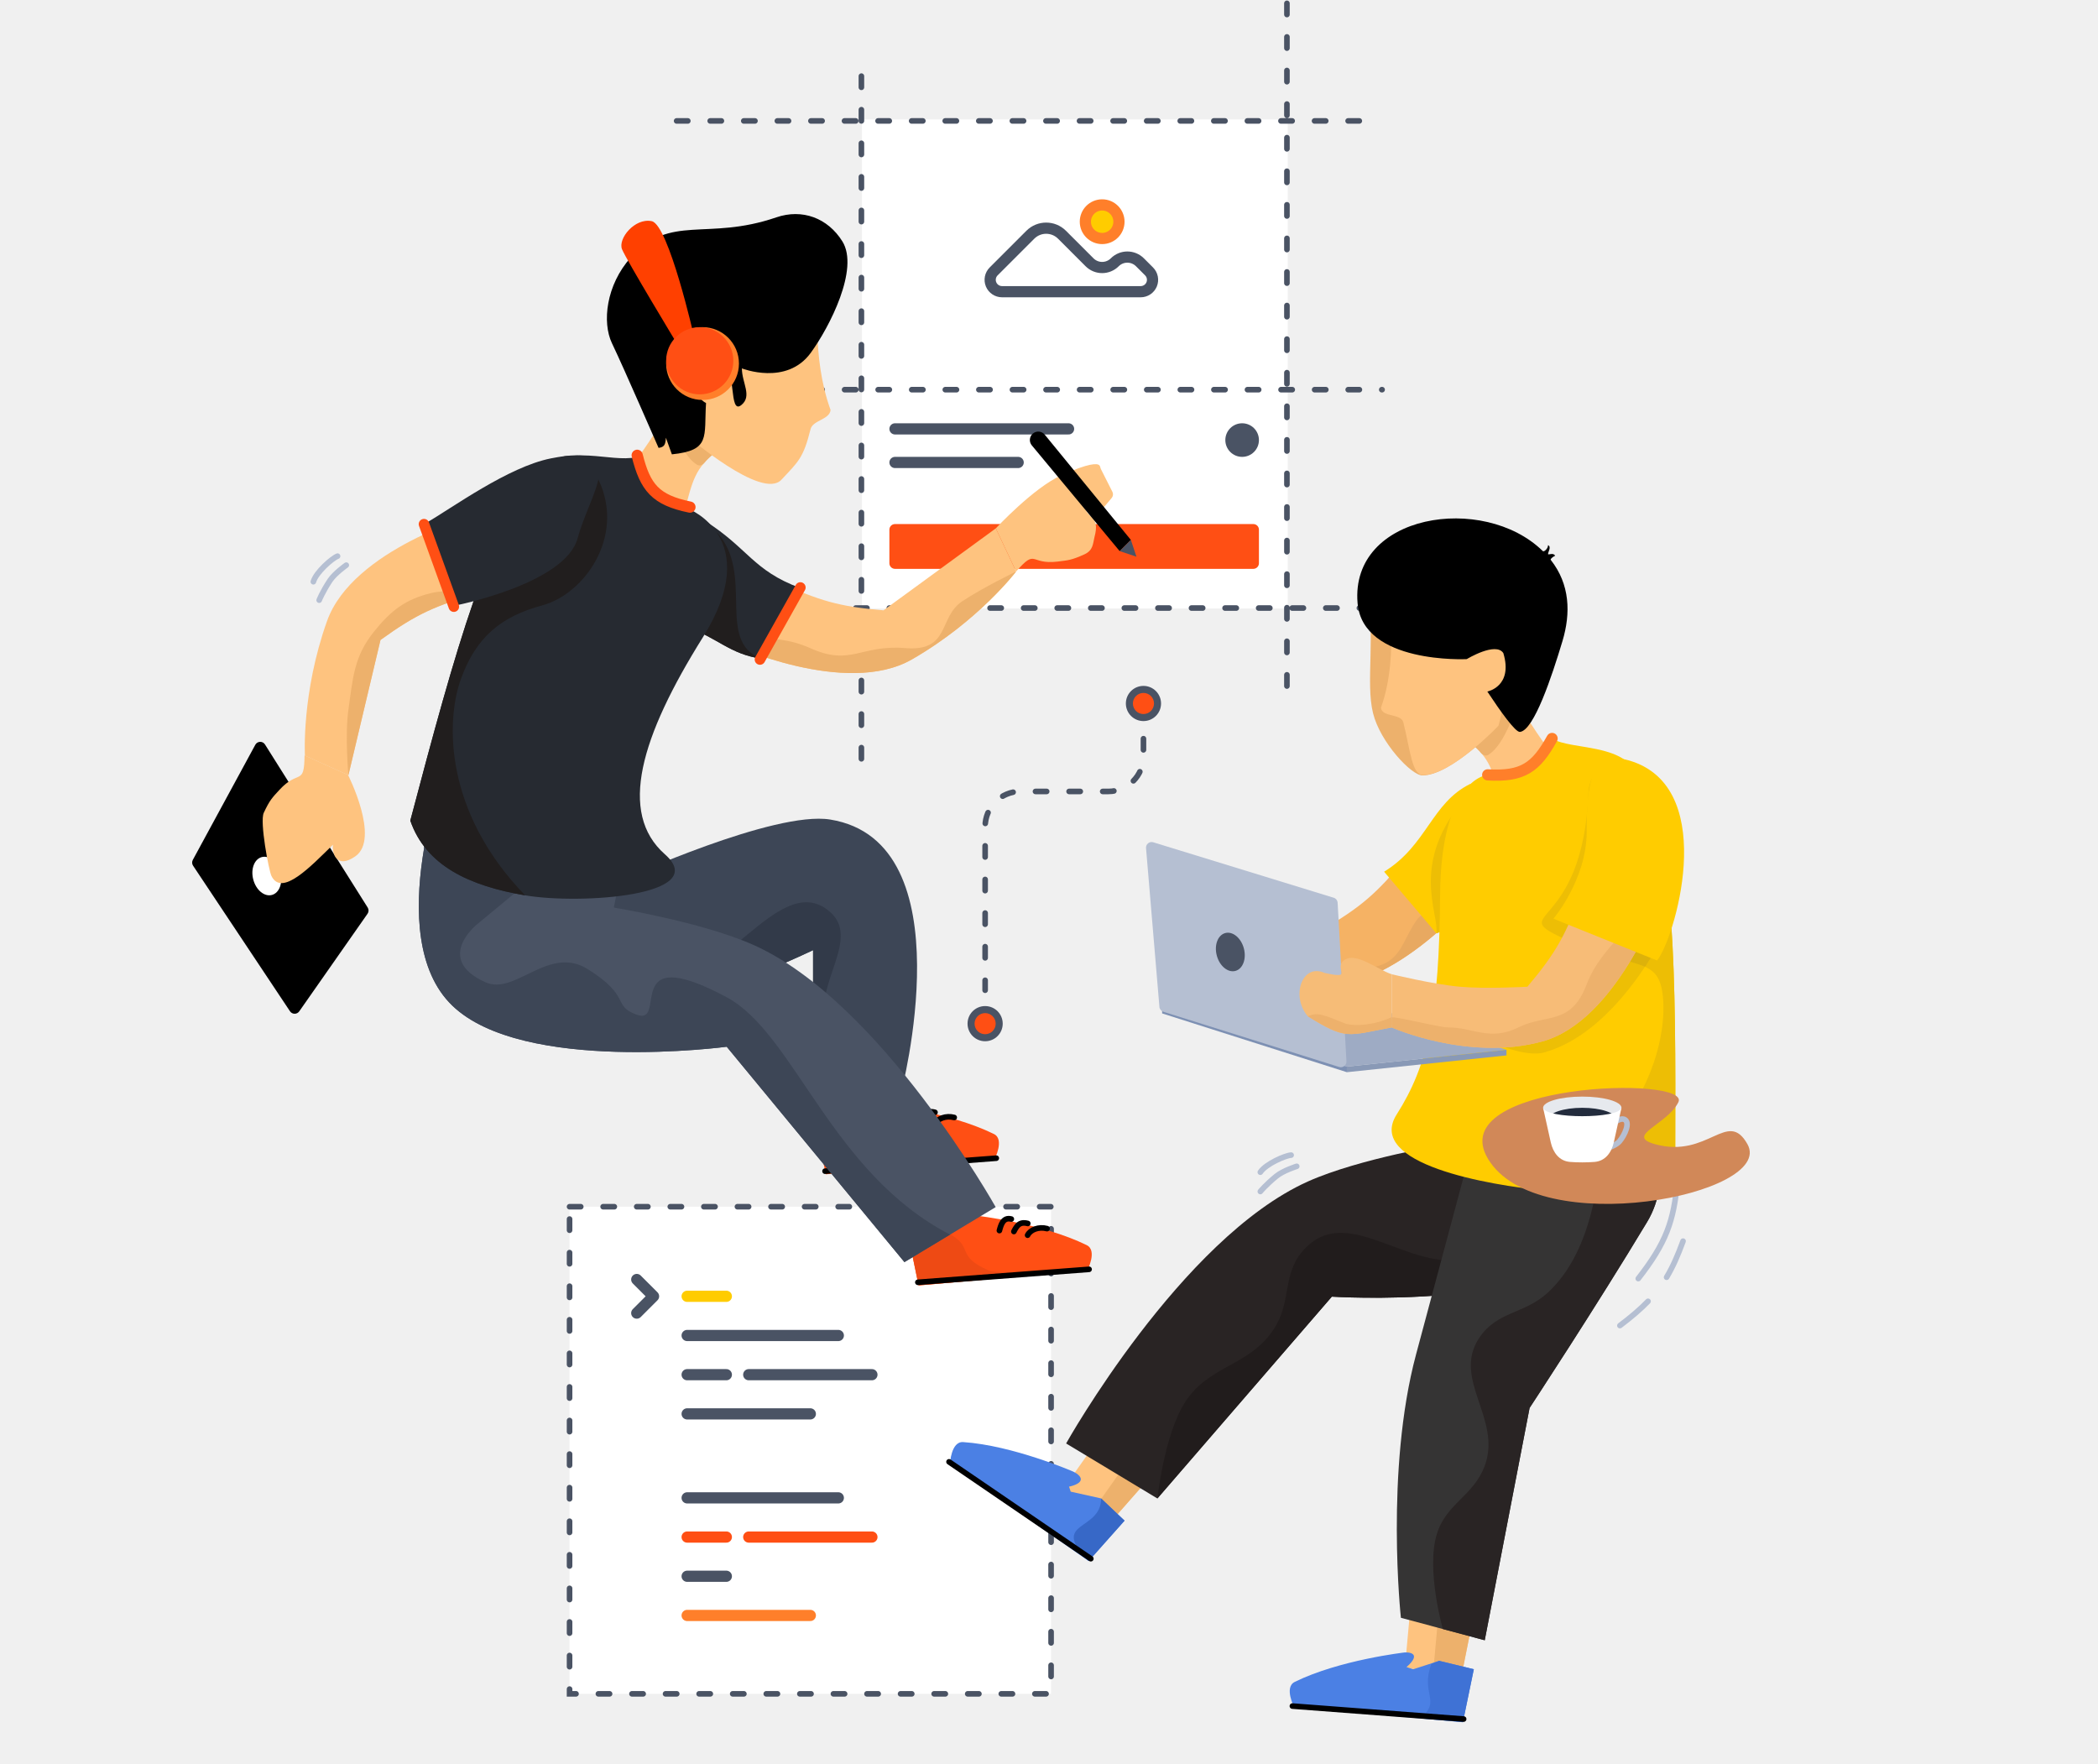
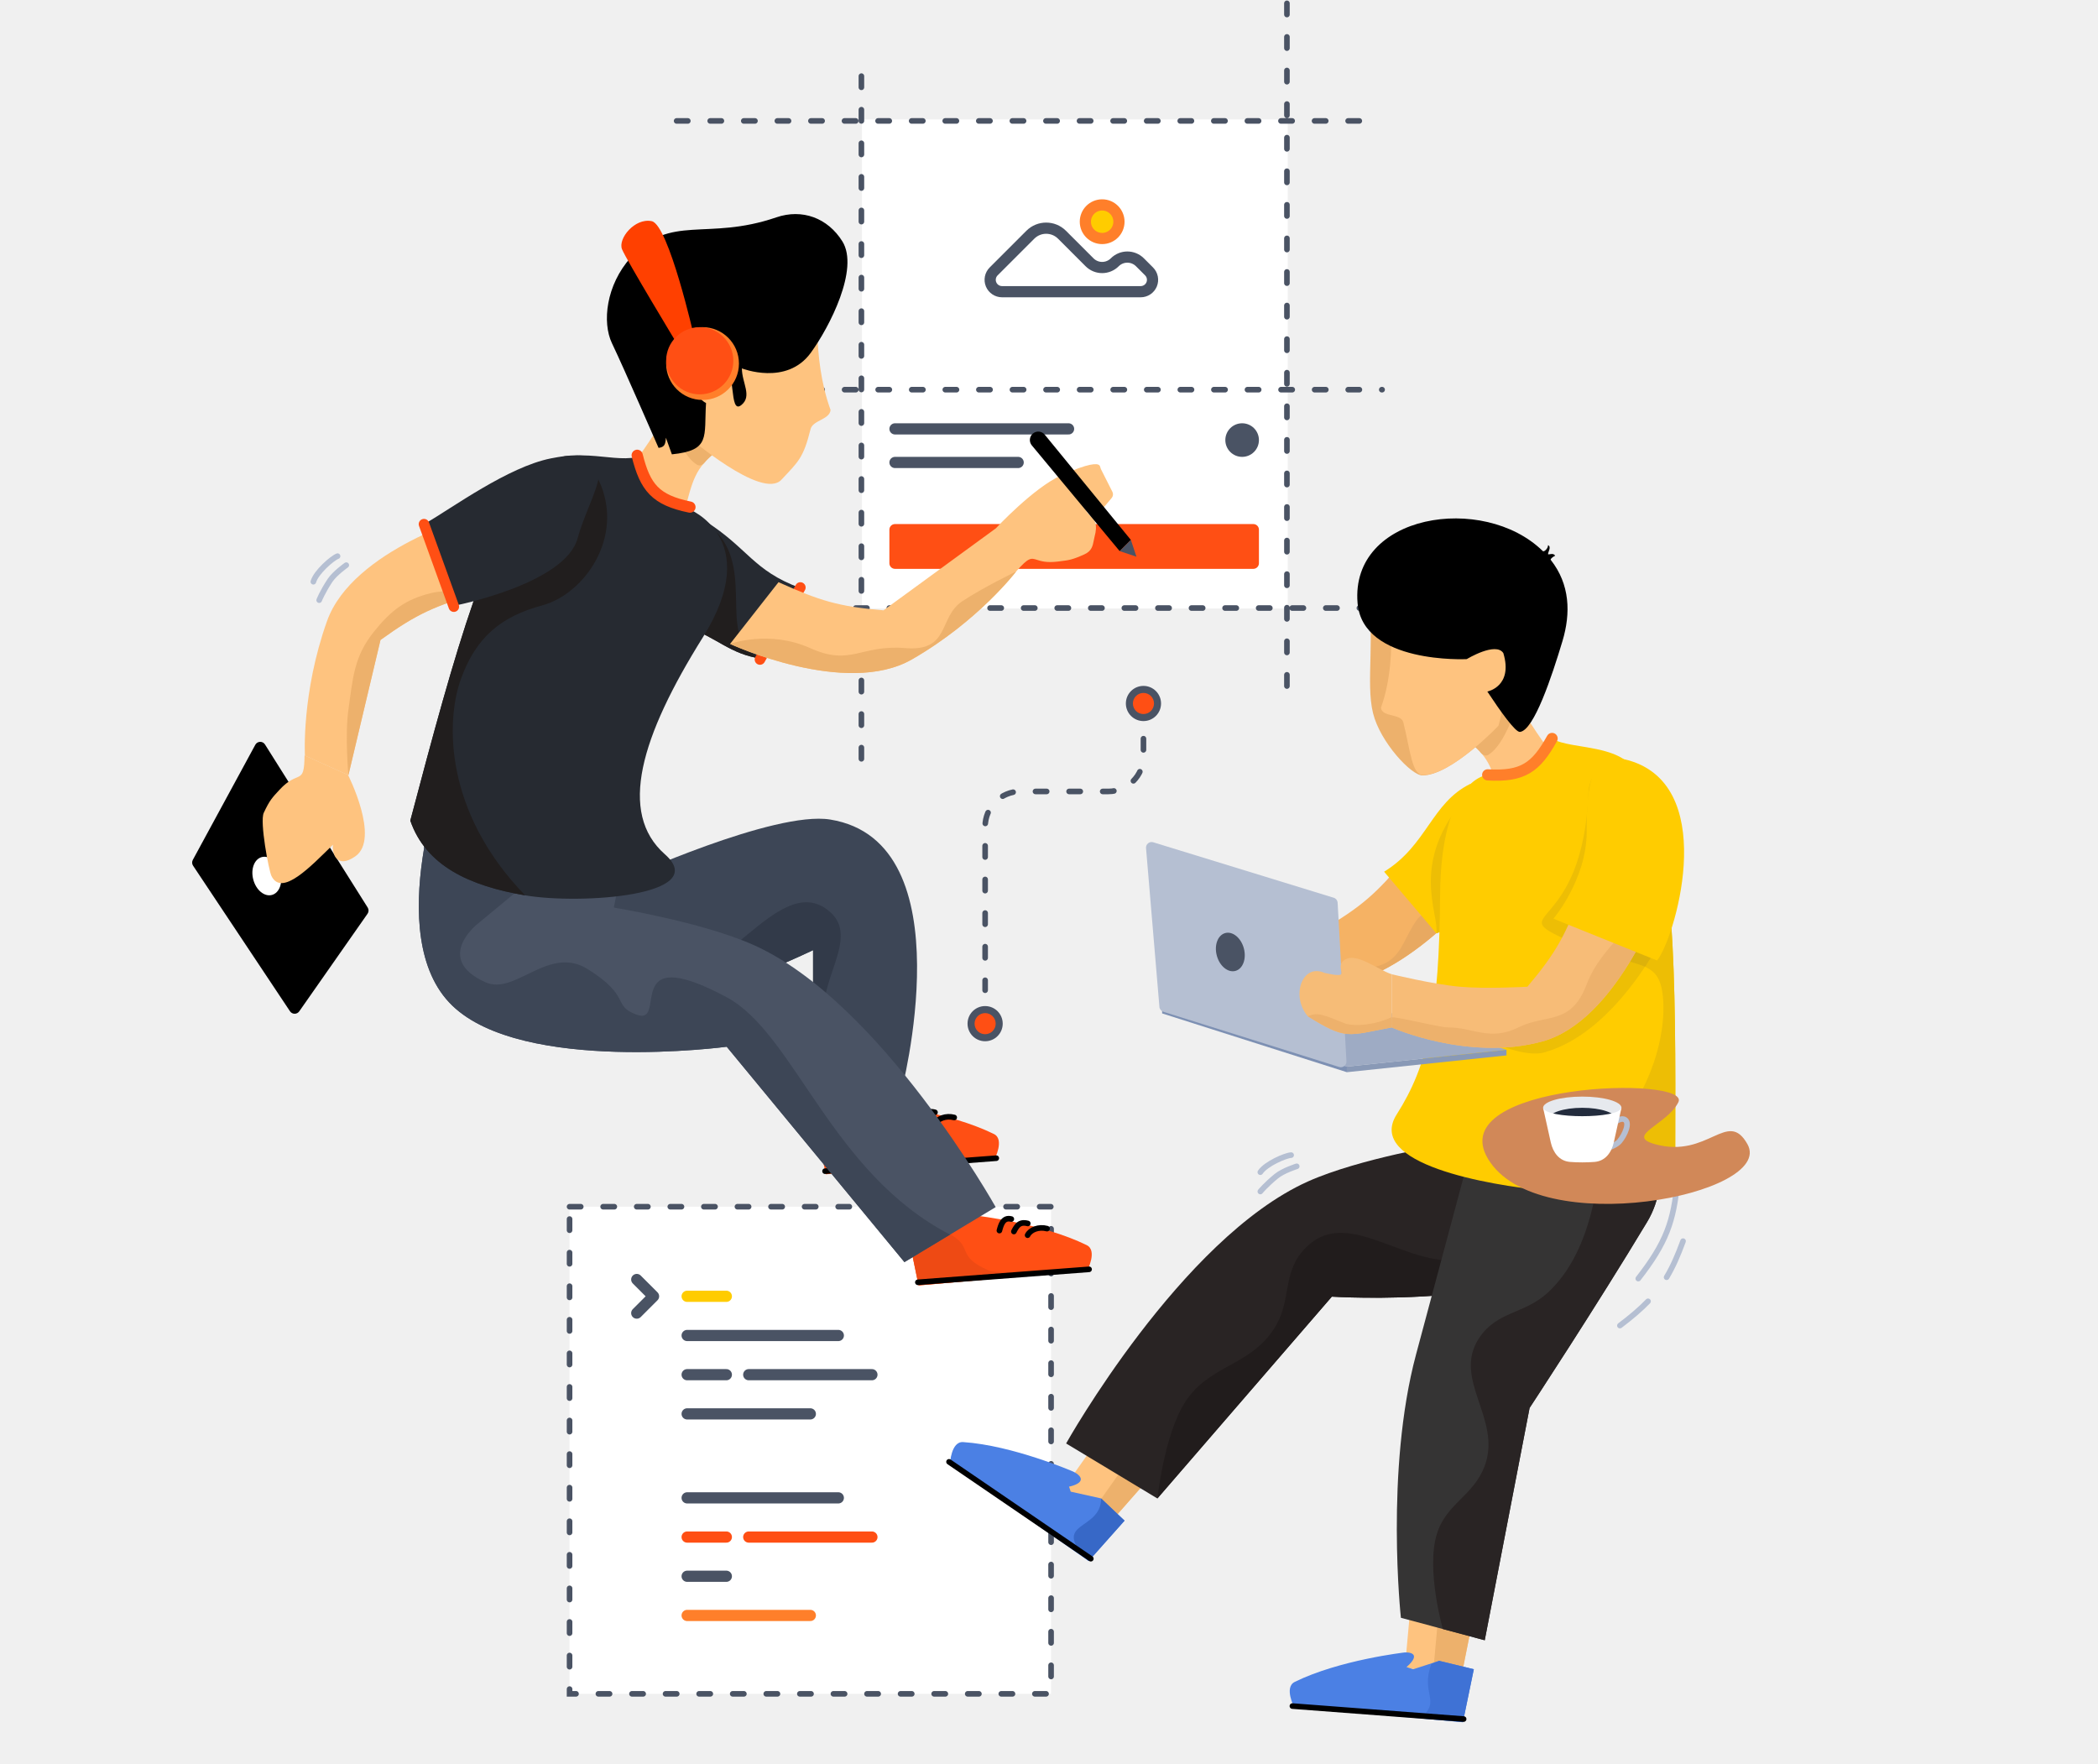
<svg xmlns="http://www.w3.org/2000/svg" width="628" height="528" fill="none">
  <rect x="337.008" y="205.312" width="10.531" height="10.531" rx="5.266" fill="#4A5364" />
  <rect x="339.114" y="207.418" width="6.319" height="6.319" rx="3.159" fill="#FF4F14" />
  <rect x="289.616" y="301.148" width="10.531" height="10.531" rx="5.266" fill="#4A5364" />
  <rect x="291.722" y="303.255" width="6.319" height="6.319" rx="3.159" fill="#FF4F14" />
  <path d="M342.274 221.109v5.266c0 5.816-4.715 10.531-10.532 10.531h-26.329c-5.816 0-10.531 4.715-10.531 10.532v48.971" stroke="#4A5364" stroke-width="1.675" stroke-linecap="round" stroke-dasharray="3.35 6.71" />
  <path fill="#fff" d="M258.022 35.754h127.431v146.388H258.022z" />
  <path d="M308.411 70.266l-10.978 10.978a3.555 3.555 0 002.514 6.07h41.493a3.556 3.556 0 002.514-6.07l-2.729-2.73a5.333 5.333 0 00-7.542 0 5.333 5.333 0 01-7.542 0l-8.249-8.248a6.704 6.704 0 00-9.481 0z" stroke="#4A5364" stroke-width="3.352" />
  <circle cx="329.911" cy="66.364" r="5.028" fill="#FC0" stroke="#FF7F2A" stroke-width="3.352" />
  <circle cx="371.811" cy="131.728" r="5.028" fill="#4A5364" />
  <rect x="266.224" y="156.867" width="110.615" height="13.408" rx="1.676" fill="#FF4F14" />
  <path d="M267.9 128.376h51.955M267.9 138.431h36.871" stroke="#4A5364" stroke-width="3.352" stroke-linecap="round" />
  <path d="M202.536 36.196h204.471M242.76 116.643h170.951m-177.655 65.364h204.471M385.219 1v204.471M257.844 22.788v204.471" stroke="#4A5364" stroke-width="1.676" stroke-linecap="round" stroke-dasharray="3.35 6.7" />
  <path fill="#fff" stroke="#4A5364" stroke-width="1.676" stroke-linecap="round" stroke-dasharray="3.35 6.7" d="M170.489 361.208h144.135v145.811H170.489z" />
  <path d="M205.685 388.024h11.732" stroke="#FC0" stroke-width="3.352" stroke-linecap="round" />
  <path d="M224.121 411.488h36.872m-55.308 11.732h36.872m-36.872-11.732h11.732m-11.732-11.732h45.252m-45.252 72.068h11.732" stroke="#4A5364" stroke-width="3.352" stroke-linecap="round" />
  <path d="M224.121 460.091h36.872" stroke="#FF4F14" stroke-width="3.352" stroke-linecap="round" />
  <path d="M205.685 483.555h36.872" stroke="#FF7F2A" stroke-width="3.352" stroke-linecap="round" />
  <path d="M205.685 460.091h11.732" stroke="#FF4F14" stroke-width="3.352" stroke-linecap="round" />
  <path d="M205.685 448.359h45.252" stroke="#4A5364" stroke-width="3.352" stroke-linecap="round" />
  <path d="M190.601 382.996l5.028 5.028-5.028 5.028" stroke="#4A5364" stroke-width="3.352" stroke-linecap="round" stroke-linejoin="round" />
-   <path d="M264.468 182.689c-13.478-1.108-19.142-2.89-31.434-8.423l-14.494 18.476s34.56 16.039 54.416 4.645c19.857-11.393 31.208-26.323 31.208-26.323l-6.084-12.908-33.612 24.533z" fill="#FEC37F" />
-   <path d="M271 194c-13.478-1.108-16.208 5.533-28.5 0-12.292-5.533-23.96-1.258-23.96-1.258s34.56 16.039 54.416 4.645c19.857-11.393 31.208-26.323 31.208-26.323S293.998 175.994 288 180c-7.152 4.777-3.522 15.108-17 14z" fill="#EDB16C" />
  <path d="M239.51 176c-14.142-5.239-15.582-11.915-28.391-20.02l-5.145 31.855c8.771 3.129 12.558 7.93 21.797 9.311L239.51 176z" fill="#262A31" />
  <path d="M205.974 187.835c8.771 3.129 12.558 7.93 21.797 9.311-13.621-5.385-1.764-25.179-13.139-37.77l-8.658 28.459z" fill="#211E1E" />
  <path d="M240.97 176.596a1.58 1.58 0 00-2.755-1.546l2.755 1.546zm-14.867 20.044a1.58 1.58 0 002.756 1.546l-2.756-1.546zm12.112-21.59l-12.112 21.59 2.756 1.546 12.111-21.59-2.755-1.546z" fill="#FF4F14" />
-   <path d="M332.766 149.056l-3.522 4.181s-3.682-8.345-4.805-2.55c.66 5.064 5.029 3.169 3.174 10.092-.467 1.745-.296 3.924-2.984 5.141-3.855 1.745-4.828 1.786-8.058 2.179-8.399 1.019-6.253-4.062-12.407 2.965l-6.084-12.908s11.223-12.096 19.554-15.856c8.476-3.826 10.795-3.6 11.41-3.057.315.277.305.794.494 1.168l3.442 6.809c.303.6.218 1.322-.214 1.836z" fill="#FEC37F" />
+   <path fill-rule="evenodd" clip-rule="evenodd" d="M329.244 153.237l3.522-4.181a1.678 1.678 0 00.214-1.836l-3.442-6.809a2.388 2.388 0 01-.158-.466c-.07-.266-.14-.53-.336-.702-.615-.543-2.934-.769-11.41 3.057-8.332 3.76-19.554 15.856-19.554 15.856l-33.613 24.533c-13.477-1.108-19.141-2.89-31.433-8.423l-14.494 18.476s34.56 16.039 54.416 4.645c19.857-11.393 31.208-26.323 31.208-26.323 3.749-4.281 4.418-4.068 6.267-3.478 1.186.378 2.858.911 6.14.513l.516-.063c2.831-.339 3.901-.468 7.542-2.116 2.173-.984 2.477-2.596 2.761-4.1.067-.357.134-.707.223-1.041 1.085-4.049.041-5.082-1.145-6.255-.842-.832-1.755-1.735-2.029-3.837 1.123-5.795 4.805 2.55 4.805 2.55z" fill="#FEC37F" />
+   <path d="M271 194c-13.478-1.108-16.208 5.533-28.5 0-12.292-5.533-23.96-1.258-23.96-1.258s34.56 16.039 54.416 4.645c19.857-11.393 31.208-26.323 31.208-26.323S293.998 175.994 288 180c-7.152 4.777-3.522 15.108-17 14z" fill="#EDB16C" />
  <path d="M243.912 335.656l20.725-5.017s19.474 2.218 32.877 8.809c3.279 1.612.164 7.595.164 7.595l-50.496 4.466-3.27-15.853z" fill="#FF4F14" />
  <path d="M246.964 350.569l51.254-3.885m-12.592-12.183c-2.466-.661-4.971.303-5.812 1.966m.059-3.508c-2.466-.661-3.328.743-4.169 2.407m-.763-3.728c-2.466-.661-3.127 1.805-3.567 3.449" stroke="#000" stroke-width="1.676" stroke-linecap="round" />
  <path d="M271.693 368.922l20.725-5.018s19.474 2.219 32.877 8.809c3.279 1.613.164 7.595.164 7.595l-50.496 4.466-3.27-15.852z" fill="#FF4F14" />
  <path d="M271.693 368.922l12.807.578c7 4 1.5 6.5 11.5 10.808 3.356 1.446 29.459 0 29.459 0l-50.496 4.466-3.27-15.852z" fill="#EE4A14" />
  <path d="M274.745 383.834l51.254-3.885m-12.593-12.183c-2.465-.661-4.971.303-5.812 1.966m.06-3.508c-2.466-.661-3.328.743-4.169 2.407m-.763-3.728c-2.466-.661-3.127 1.805-3.567 3.449" stroke="#000" stroke-width="1.676" stroke-linecap="round" />
  <path d="M147.822 303.903c-26.148-14.49-20.422-69.775-20.422-69.775l57.011-5.957 2.553 34.888s44.81-20.45 61.541-17.745c41.136 6.652 21.151 82.04 21.151 82.04h-26.279v-42.943s-69.778 33.776-95.555 19.492z" fill="#3D4656" />
  <path d="M147.822 303.903c-26.148-14.49-20.422-69.776-20.422-69.776l25.144 25.171-4.722 25.113s20.148-6.257 32.282-2.68c7.743 2.282 10.102 8.35 17.946 10.255 17.736 4.308 34.538-30.53 49.353-19.869 11.594 8.344-4.617 22.374 0 35.892 2.658 7.784 8.332 19.345 8.332 19.345h-12.358v-42.943s-69.778 33.776-95.555 19.492z" fill="#323A49" />
  <path d="M135.375 301.001c-21.506-20.763-1.667-72.683-1.667-72.683l56.611 9.002-6.564 34.36s26.458 4.288 41.918 11.232c38.013 17.072 72.369 78.413 72.369 78.413l-27.317 16.466-53.2-64.468s-60.948 8.147-82.15-12.322z" fill="#4A5364" />
  <path d="M135.375 301.001c-21.507-20.763-1.667-72.683-1.667-72.683l56.611 9.002-47.569 39.4s-12.897 10.362 2.563 17.305c8.989 4.037 18.905-11.363 30.765-3.846 12.934 8.198 7.114 10.675 14.241 13.46 10.07 3.935-5.07-22.429 27.206-5.128 20.312 10.889 31.148 52.558 66.858 71.047l-13.658 8.233-53.2-64.468s-60.948 8.147-82.15-12.322z" fill="#3D4656" />
  <path d="M204.719 153.665c2.603-9.714 3.12-13.522 10.279-18.935l-12.777-13.834c-7.188 9.07-9.194 14.887-14.76 19.469 5.671 10.753 5.749 13.146 17.258 13.3z" fill="#FEC37F" />
  <path d="M214.998 134.73l-12.777-13.834c-.791.999-1.52 1.958-2.198 2.881 0 0 3.368 12.181 8.6 15.318 1.43.857 2.606-1.037 2.606-1.037 1.009-1.085 2.237-2.17 3.769-3.328z" fill="#EDB16C" />
  <path d="M205.599 130.399s22.477 19.456 28.303 13.204c5.054-5.424 6.572-6.46 8.717-15.122.681-2.747 5.695-2.822 5.999-5.754-5.861-16.161-3.489-34.18-3.489-34.18s-33.18-.172-40.183 15.052c-4.376 9.511.653 26.8.653 26.8z" fill="#FEC37F" />
  <path d="M252.15 72.253c-4.379-7.019-12.025-9.85-19.792-7.184-20.815 7.145-31.7-1.201-43.523 11.974-7.44 8.29-8.629 19.471-5.664 25.682 4.013 8.408 12.708 28.591 13.962 31.34 1.831-.215 2.065-1.127 2.189-3.042l1.794 4.977c11.672-1.192 9.579-5.19 10.225-15.364-5.783-2.779-7.655-21.12 4.952-13.141 4.166 2.636 1.783 16.847 5.615 13.747 3.331-2.694.163-6.62.168-10.968 0 0 13.346 5.294 20.586-4.628 5.673-7.774 14.594-25.208 9.488-33.393z" fill="#000" />
  <path d="M186.19 74.604c1.27 3.15 16.51 28.354 16.51 28.354l5.08-2.101s-7.62-33.604-12.7-34.654c-5.08-1.05-10.16 5.25-8.89 8.4z" fill="#FF4000" />
  <circle cx="210.294" cy="108.824" r="10.894" fill="#FF7F2A" />
  <circle cx="209.456" cy="107.986" r="10.056" fill="#FF4F14" />
  <path d="M199.019 255.711c-14.049-12.388-7.22-35.225 11.378-64.955 18.599-29.731-4.434-38.494-4.434-38.494-9.555.043-14.671-10.003-15.46-15.42-7.976 1.708-20.312-4.183-28.25 3.708-15.343 15.254-26.015 54.3-39.436 105.085 4.649 13.469 17.635 19.548 34.374 22.374 16.683 2.817 55.878.091 41.828-12.298z" fill="#262A31" />
  <path d="M190.73 136.284c2.404 9.597 5.442 13.389 15.797 15.511" stroke="#FF4F14" stroke-width="3.352" stroke-linecap="round" />
  <path d="M122.818 245.636c4.648 13.468 17.634 19.547 34.373 22.373-24.278-25.078-23.731-52.18-19.266-64.655 4.465-12.475 11.928-18.812 24.426-22.161 12.498-3.348 24.861-20.542 16.852-37.482-2.878-6.087-9.011-11.052-16.949-3.16-15.344 15.253-26.016 54.299-39.436 105.085z" fill="#211E1E" />
  <path d="M113.894 191.56c10.965-7.915 16.427-10.241 29.366-14.023l-.988-23.461s-36.692 10.265-44.381 31.827c-7.69 21.563-6.618 40.287-6.618 40.287l13.012 5.859 9.609-40.489z" fill="#FEC37F" />
  <path d="M113.894 191.56c10.965-7.915 16.427-10.241 29.366-14.022 0 0-8.853-1.334-14.26-.001-7.774 1.918-11.969 5.234-17 11.463-6.069 7.514-6.368 13.935-7.715 23.5-1.064 7.56 0 19.549 0 19.549l9.609-40.489z" fill="#EDB16C" />
  <path d="M95.541 179.645s.978-2.466 3.218-5.865c1.445-2.192 4.894-4.611 4.894-4.611m-9.856 4.963c.84-2.902 5.675-7.068 7.247-7.654" stroke="#B5BFD2" stroke-width="1.676" stroke-linecap="round" />
  <path d="M79.316 222.838l30.746 48.82c.36.571.342 1.302-.045 1.854l-20.448 29.222a1.676 1.676 0 01-2.768-.032l-29.009-43.576a1.675 1.675 0 01-.078-1.728l18.71-34.466a1.676 1.676 0 012.892-.094z" fill="#000" />
  <ellipse rx="4.19" ry="5.866" transform="scale(-1 1) rotate(15 -1035.825 -172.215)" fill="#fff" />
  <path d="M104.176 231.955s9.686 19.102 2.206 24.356c-5.592 3.928-7.068-.847-6.704-3.472-6.496 6.321-15.347 15.805-18.435 9.337-.779-1.63-3.545-16.2-2.293-18.872 1.796-3.831 2.509-4.494 4.71-6.892 5.72-6.231 7.391-.975 7.503-10.315l13.013 5.858z" fill="#FEC37F" />
  <path d="M127.181 156.782c8.253-4.814 24.905-17.015 37.701-19.568 24.118-4.812 11.728 10.097 8.04 23.858-3.687 13.76-36.866 20.227-36.866 20.227l-8.875-24.517z" fill="#262A31" />
  <path d="M128.39 156.329a1.58 1.58 0 00-2.971 1.074l2.971-1.074zm5.981 25.824a1.58 1.58 0 002.971-1.075l-2.971 1.075zm-8.952-24.75l8.952 24.75 2.971-1.075-8.952-24.749-2.971 1.074z" fill="#FF4F14" />
  <path fill-rule="evenodd" clip-rule="evenodd" d="M309.177 129.773a2.514 2.514 0 00-.322 3.541l26.3 31.655 3.352-3.352-25.789-31.522a2.516 2.516 0 00-3.541-.322z" fill="#000" />
  <path d="M335.155 164.969l3.352-3.352 1.676 5.028-5.028-1.676z" fill="#4A5364" />
  <path d="M330.283 458.056l12.944-14.729-13.212-14.29-12.241 17.356 12.509 11.663z" fill="#FEC37F" />
  <path d="M330.283 458.056l12.944-14.729-5.486-6.183L325.5 454.5l4.783 3.556z" fill="#EDB16C" />
  <path d="M325.861 467.273l10.758-12.093-7.119-6.68-9-2-.5-1.5s3.639-.661 3.52-2.299c-.091-1.259-2.341-2.23-2.341-2.23s-17.974-7.815-32.877-8.809c-3.646-.243-3.939 6.496-3.939 6.496l41.498 29.115z" fill="#4B80E4" />
  <path d="M325.861 467.273l10.758-12.094-7.012-6.679c0 10-15.607 6.68-3.746 18.773z" fill="#3768C7" />
  <path d="M326.52 466.568l-42.445-28.991" stroke="#000" stroke-width="1.676" stroke-linecap="round" />
  <path d="M437.217 502.888l3.846-19.228-18.588-5.768-1.923 21.151 16.665 3.845z" fill="#FEC37F" />
  <path d="M437.217 502.888l3.846-19.228-10.14-4.311L429 500.5l8.217 2.388z" fill="#EDB16C" />
  <path d="M437.894 515.506l3.27-15.852-10.363-2.509-7.772 2.509L421 499s3.109-2.475 2.029-3.737c-.676-.791-2.59-.627-2.59-.627s-19.474 2.219-32.877 8.809c-3.279 1.613-.164 7.596-.164 7.596l50.496 4.465z" fill="#4B80E4" />
  <path d="M437.894 515.506l3.27-15.852-10.363-2.509-2.301.855c-3.5 9 3.225 11.191-3.5 16.366l12.894 1.14z" fill="#3F72D5" />
  <path d="M438.112 514.567l-51.254-3.886" stroke="#000" stroke-width="1.676" stroke-linecap="round" />
  <path d="M481.791 371.749c21.507-20.764 1.667-72.684 1.667-72.684l-44.215 11.547-5.831 31.815s-26.459 4.289-41.919 11.232c-38.013 17.072-72.368 78.414-72.368 78.414l27.316 16.466 52.223-60.412s61.925 4.091 83.127-16.378z" fill="#292424" />
  <path d="M481.792 371.749c21.507-20.764 1.667-72.683 1.667-72.683s-9.376 64.756-41.211 76.884c-18.959 7.223-38.199-16.872-51.916-1.923-6.694 7.296-3.573 15.414-8.973 23.715-7.462 11.471-19.782 10.757-26.919 22.433-6.003 9.819-7.998 28.364-7.998 28.364l52.222-60.411s61.926 4.09 83.128-16.379z" fill="#211C1C" />
  <path d="M493.063 365.725c15.4-25.623-17.202-70.638-17.202-70.638l-40.03 25.022 2.912 29.815-14.864 55.471c-9.326 34.806-4.543 78.863-4.543 78.863l25.093 6.723 13.428-69.542s20.024-30.455 35.206-55.714z" fill="#353434" />
  <path d="M493.063 365.725c15.4-25.622-17.201-70.638-17.201-70.638s14.011 67.123-12.463 91.759c-7.013 6.526-15.103 5.551-20.51 13.46-8.483 12.407 6.789 24.372 1.541 38.456-3.415 9.162-11.511 11.157-14.36 20.51-3.231 10.612 1.813 28.347 1.813 28.347l12.547 3.362 13.428-69.542s20.024-30.455 35.205-55.714z" fill="#292424" />
  <path d="M449.418 240.501c-2.603-9.713-3.12-13.522-10.279-18.934l12.777-13.835c7.188 9.071 9.194 14.888 14.759 19.47-5.67 10.753-5.748 13.146-17.257 13.299z" fill="#FEC37F" />
  <path d="M439.139 221.567l12.777-13.835a100 100 0 012.198 2.882s-3.368 12.18-8.6 15.317c-1.43.857-2.606-1.037-2.606-1.037-1.009-1.084-2.237-2.169-3.769-3.327z" fill="#EDB16C" />
  <path d="M448.538 217.236s-14.194 14.882-22.74 14.882c-3.352 0-12.652-9.956-14.798-18.618-2.324-9.38.942-23.293-1.992-38.117 0 0 33.181-.171 40.184 15.053 4.375 9.511-.654 26.8-.654 26.8z" fill="#EDB16C" />
  <path d="M448.538 217.236S434.546 232 426 232c-3.352 0-3.788-7.102-5.934-15.764-.68-2.747-6.399-1.46-6.704-4.392 5.862-16.16 1.646-37.461 1.646-37.461s27.181.829 34.184 16.053c4.375 9.511-.654 26.8-.654 26.8z" fill="#FEC37F" />
  <path d="M406.366 180.536c1.539 18.315 32.681 16.76 32.681 16.76s8.709-5.297 10.953-1.796c3 10-4.79 11.5-4.79 11.5 3.881 5.878 8.404 12.224 9.759 12.084 4.19-.431 9.575-16.676 12.728-27.189 2.514-8.381 2.262-16.992-3.51-24.303-.13-.165.253-.721 1.306-1.247-.527-1.053-2.125-.095-2.107-.527.031-.713 1.054-2.106 0-2.633 0 1.053-1.219 2.114-1.579 1.762-17.774-17.402-57.69-11.165-55.441 15.589z" fill="#000" />
  <path d="M395.903 278.205c11.702-6.777 16.056-10.814 24.791-21.081l21.013 10.481s-24.351 29.303-47.174 27.519c-43.984-3.439-56.995-44.153 1.37-16.919z" fill="#F5B264" />
  <path d="M416 287.5c4-3 4.5-7 8-12s17.707-7.895 17.707-7.895-24.351 29.303-47.174 27.518c6.967-6.623 16.21-3.681 21.467-7.623z" fill="#E8A961" />
  <path d="M414.31 260.931c12.848-7.898 14.136-20.558 25.81-26.299l9.39 31.363c-7.992 4.78-10.768 10.228-19.561 13.385l-15.639-18.449z" fill="#FC0" />
  <path d="M449.511 265.994c-7.992 4.78-10.769 10.228-19.561 13.385.876-6.199-8.342-21.283 9.18-41.132l10.381 27.747z" fill="#EDBE05" />
  <path d="M418.083 333.571c9.436-14.822 12.748-30.418 12.986-65.597.238-35.178 14.246-36.033 14.246-36.033 9.218 2.514 16.759-5.866 18.924-10.894 7.262 3.714 20.702 1.217 26.327 10.894 10.873 18.704 11.076 59.182 10.894 111.711-7.976 11.806-22.092 14.317-38.992 12.714-16.844-1.597-53.822-7.972-44.385-22.795z" fill="#FC0" />
  <path d="M501.46 343.652c-7.976 11.806-22.092 14.317-38.992 12.714 29.941-17.94 36.427-44.259 35.343-57.465-1.084-13.205-8.325-8.123-28.437-17.341-20.112-9.217 4.544-1.474 6.124-44.654.246-6.728 9.443-14.642 15.068-4.965 10.873 18.704 11.076 59.182 10.894 111.711z" fill="#EDBE05" />
  <path d="M450.938 314.242l-47.766 5.028-56.146-17.598 46.09-5.866 57.822 18.436z" fill="#9EABC4" />
  <path d="M450.938 315.918v-1.676l-47.766 5.028v1.676l47.766-5.028z" fill="#8999B6" />
  <path d="M403.172 320.946v-1.676l-55.308-17.598v1.676l55.308 17.598z" fill="#7D90B3" />
  <path d="M403.037 317.69l-2.64-47.462a1.675 1.675 0 00-1.181-1.509l-54.009-16.598a1.675 1.675 0 00-2.162 1.743l4.006 47.525a1.678 1.678 0 001.168 1.458l52.643 16.535a1.676 1.676 0 002.175-1.692z" fill="#B5BFD2" />
  <ellipse rx="4.19" ry="5.866" transform="scale(-1 1) rotate(15 -1266.382 -1256.191)" fill="#4A5364" />
  <path opacity=".1" d="M458.978 304.368c8.724-10.332 11.458-15.603 16.209-28.217l23.32 2.765s-14.306 30.113-36.39 36.145c-7.586 2.072-31.406-7.691-3.139-10.693z" fill="#464335" />
  <path d="M457.198 295.36c8.724-10.332 11.458-15.603 16.21-28.217l23.319 2.765s-13.018 35.807-35.102 41.839c-22.084 6.032-45.045-4.209-45.045-4.209v-15.922s12.345 3.02 20.42 3.744c7.856.705 20.198 0 20.198 0z" fill="#F7BC77" />
  <path d="M454.5 307.538c8.5-4.209 15.748-.423 20.5-13.038 4.752-12.615 21.727-24.593 21.727-24.593s-13.019 35.807-35.102 41.84c-22.084 6.032-45.045-4.209-45.045-4.209V304.5c2.725 0 14.173 3.039 16.92 3.038 7.463-.003 12.5 4.209 21 0z" fill="#EDB16C" />
  <path d="M416.58 307.538v-15.922c-4.2-1.326-10.734-6.824-14.246-4.19-3.352 2.514 3.352 5.866-5.866 3.79-6.704-2.952-10.139 6.93-5.028 12.97 11.536 7.155 11.732 5.866 25.14 3.352z" fill="#F6BC77" />
  <path d="M391.44 304.186c11.536 7.155 11.732 5.866 25.14 3.352 0-1.038.213-1.888-.08-3.038-5.5 2.5-10.74 2.622-13.5 2-7.5-3-8.5-3.5-11.56-2.314z" fill="#EDB16C" />
  <path d="M496 287.5c5.028-5.866 18.625-50.44-7.109-59.463-12.971-4.547-13.942 6.718-13.942 20.964C474.949 263.248 465 275 465 275l31 12.5z" fill="#FC0" />
  <path d="M464.589 221.047c-4.805 8.647-8.721 11.524-19.274 10.894" stroke="#FF7F2A" stroke-width="3.352" stroke-linecap="round" />
  <path d="M377.259 356.656s1.676-2.057 4.838-4.622c2.039-1.654 6.056-2.92 6.056-2.92m-10.894 1.759c1.676-2.513 7.542-5.027 9.219-5.111m115.643 7.626c-1.073 12.147-3.38 18.623-11.732 29.33" stroke="#B5BFD2" stroke-width="1.676" stroke-linecap="round" />
  <path d="M503.01 371.221a.837.837 0 111.574.574l-1.574-.574zm-17.632 26.25a.838.838 0 01-1.009-1.338l1.009 1.338zm14.204-14.708a.836.836 0 11-1.436-.862l1.436.862zm-6.868 6.176a.838.838 0 011.206 1.164l-1.206-1.164zm11.87-17.144c-1.567 4.295-3.108 7.815-5.002 10.968l-1.436-.862c1.816-3.026 3.315-6.436 4.864-10.68l1.574.574zm-10.664 18.308c-2.312 2.392-5.086 4.76-8.542 7.368l-1.009-1.338c3.413-2.576 6.114-4.886 8.345-7.194l1.206 1.164z" fill="#B5BFD2" />
  <path d="M495.417 342.494c-9.211-2.54 3.63-5.819 6.974-12.57 4.002-8.08-70.662-5.866-56.983 16.961 14.805 24.709 86.144 10.726 77.663-4.391-5.978-10.656-11.732 4.391-27.654 0z" fill="#D18858" />
  <ellipse rx="11.732" ry="3.352" transform="matrix(-1 0 0 1 473.629 331.6)" fill="#E6E9EE" />
  <ellipse rx="10.056" ry="3.352" transform="matrix(-1 0 0 1 473.629 334.951)" fill="#232C3D" />
  <path d="M483.372 335.852s1.67-1.198 2.725-.831c2.11.736.229 4.807-1.362 6.648-.864.999-2.726 1.662-2.726 1.662" stroke="#B5BFD2" stroke-width="1.676" />
  <path d="M483.067 341.919l2.294-10.32c-.745 3.352-22.719 3.352-23.464 0l2.293 10.32c.691 3.112 2.573 5.619 5.75 5.879 2.311.19 5.067.19 7.378 0 3.177-.26 5.058-2.767 5.749-5.879z" fill="#fff" />
</svg>
